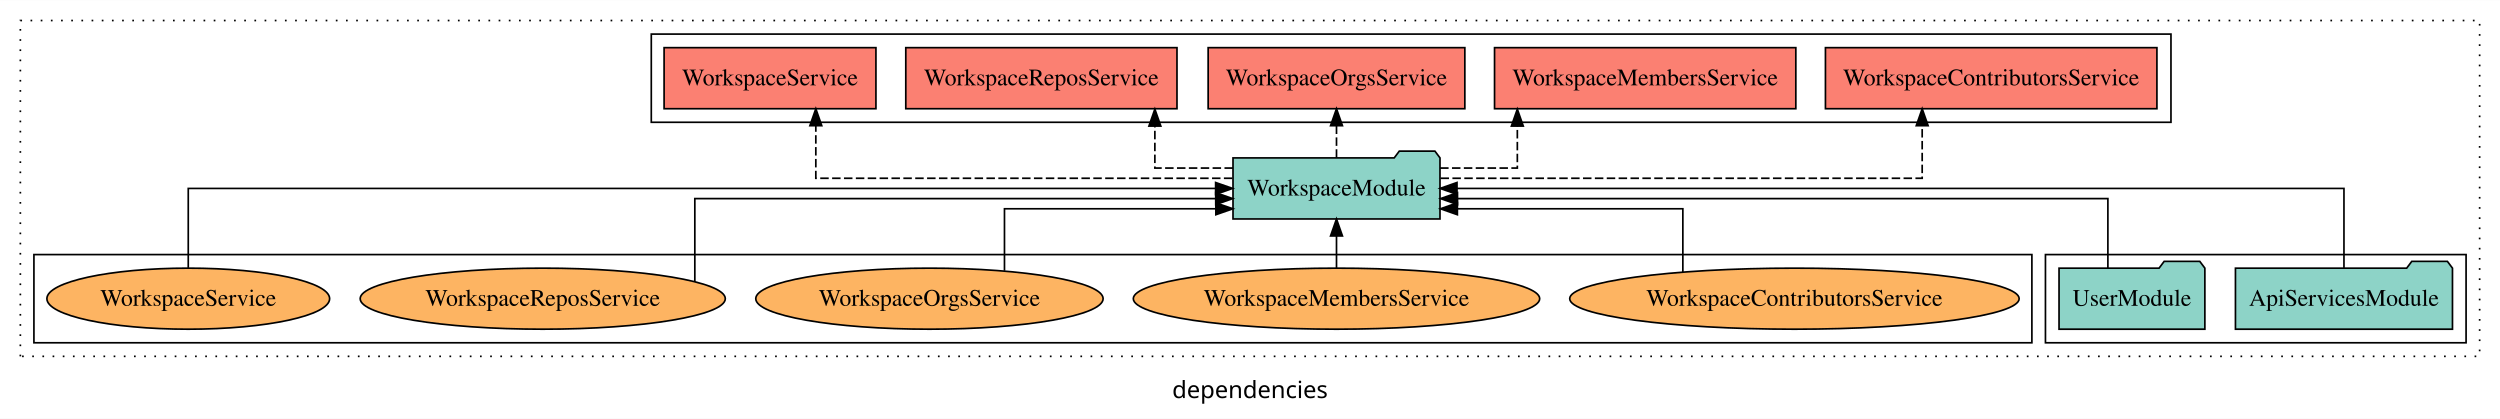
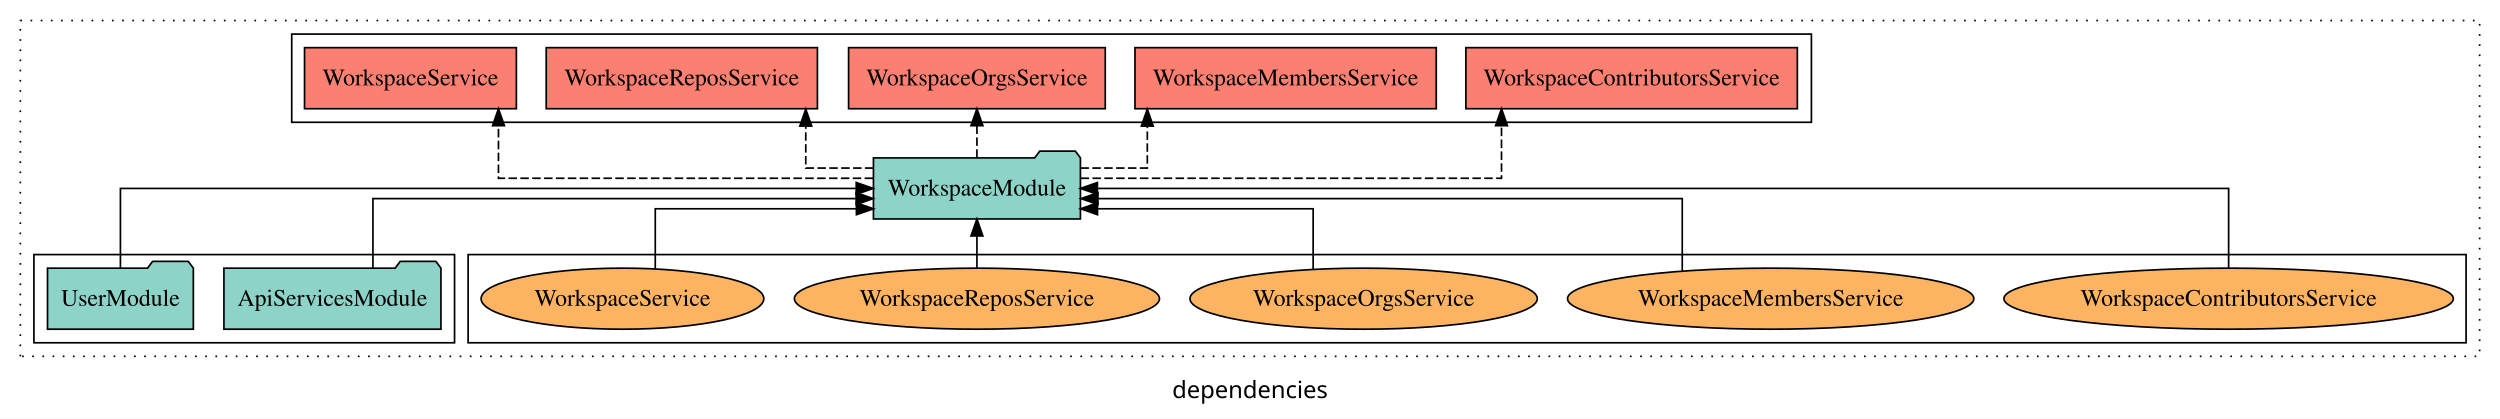
<svg xmlns="http://www.w3.org/2000/svg" width="1474pt" height="247pt" viewBox="0.00 0.00 1474.00 246.80">
  <g id="graph0" class="graph" transform="scale(1 1) rotate(0) translate(4 242.8)">
    <polygon fill="white" stroke="transparent" points="-4,4 -4,-242.8 1470,-242.8 1470,4 -4,4" />
    <text text-anchor="middle" x="733" y="-8.2" font-family="sans-serif" font-size="14.00">dependencies</text>
    <g id="clust1" class="cluster">
      <polygon fill="none" stroke="black" stroke-dasharray="1,5" points="8,-32.8 8,-230.8 1458,-230.8 1458,-32.8 8,-32.8" />
    </g>
+     <g id="clust6" class="cluster">
+       <polygon fill="none" stroke="black" points="272,-40.8 272,-92.8 1450,-92.8 1450,-40.8 272,-40.8" />
+     </g>
    <g id="clust4" class="cluster">
-       <polygon fill="none" stroke="black" points="380,-170.8 380,-222.8 1276,-222.8 1276,-170.8 380,-170.8" />
+       <polygon fill="none" stroke="black" points="168,-170.8 168,-222.8 1064,-222.8 1064,-170.8 168,-170.8" />
    </g>
    <g id="clust3" class="cluster">
-       <polygon fill="none" stroke="black" points="1202,-40.8 1202,-92.8 1450,-92.8 1450,-40.8 1202,-40.8" />
-     </g>
-     <g id="clust6" class="cluster">
-       <polygon fill="none" stroke="black" points="16,-40.8 16,-92.8 1194,-92.8 1194,-40.8 16,-40.8" />
+       <polygon fill="none" stroke="black" points="16,-40.8 16,-92.8 264,-92.8 264,-40.8 16,-40.8" />
    </g>
    <g id="node1" class="node">
-       <polygon fill="#8dd3c7" stroke="black" points="1441.98,-84.8 1438.98,-88.8 1417.98,-88.8 1414.98,-84.8 1314.02,-84.8 1314.02,-48.8 1441.98,-48.8 1441.98,-84.8" />
-       <text text-anchor="middle" x="1378" y="-62.6" font-family="Times,serif" font-size="14.00">ApiServicesModule</text>
+       <polygon fill="#8dd3c7" stroke="black" points="255.98,-84.8 252.98,-88.8 231.98,-88.8 228.98,-84.8 128.02,-84.8 128.02,-48.8 255.98,-48.8 255.98,-84.8" />
+       <text text-anchor="middle" x="192" y="-62.6" font-family="Times,serif" font-size="14.00">ApiServicesModule</text>
    </g>
    <g id="node3" class="node">
-       <polygon fill="#8dd3c7" stroke="black" points="845.02,-149.8 842.02,-153.8 821.02,-153.8 818.02,-149.8 722.98,-149.8 722.98,-113.8 845.02,-113.8 845.02,-149.8" />
-       <text text-anchor="middle" x="784" y="-127.6" font-family="Times,serif" font-size="14.00">WorkspaceModule</text>
+       <polygon fill="#8dd3c7" stroke="black" points="633.02,-149.8 630.02,-153.8 609.02,-153.8 606.02,-149.8 510.98,-149.8 510.98,-113.8 633.02,-113.8 633.02,-149.8" />
+       <text text-anchor="middle" x="572" y="-127.6" font-family="Times,serif" font-size="14.00">WorkspaceModule</text>
    </g>
    <g id="edge1" class="edge">
-       <path fill="none" stroke="black" d="M1378,-84.91C1378,-104.14 1378,-131.8 1378,-131.8 1378,-131.8 855.05,-131.8 855.05,-131.8" />
-       <polygon fill="black" stroke="black" points="855.05,-128.3 845.05,-131.8 855.05,-135.3 855.05,-128.3" />
+       <path fill="none" stroke="black" d="M215.88,-84.82C215.88,-102.17 215.88,-125.8 215.88,-125.8 215.88,-125.8 500.78,-125.8 500.78,-125.8" />
+       <polygon fill="black" stroke="black" points="500.78,-129.3 510.78,-125.8 500.78,-122.3 500.78,-129.3" />
    </g>
    <g id="node2" class="node">
-       <polygon fill="#8dd3c7" stroke="black" points="1295.99,-84.8 1292.99,-88.8 1271.99,-88.8 1268.99,-84.8 1210.01,-84.8 1210.01,-48.8 1295.99,-48.8 1295.99,-84.8" />
-       <text text-anchor="middle" x="1253" y="-62.6" font-family="Times,serif" font-size="14.00">UserModule</text>
+       <polygon fill="#8dd3c7" stroke="black" points="109.99,-84.8 106.99,-88.8 85.99,-88.8 82.99,-84.8 24.01,-84.8 24.01,-48.8 109.99,-48.8 109.99,-84.8" />
+       <text text-anchor="middle" x="67" y="-62.6" font-family="Times,serif" font-size="14.00">UserModule</text>
    </g>
    <g id="edge2" class="edge">
-       <path fill="none" stroke="black" d="M1238.81,-84.82C1238.81,-102.17 1238.81,-125.8 1238.81,-125.8 1238.81,-125.8 855.34,-125.8 855.34,-125.8" />
-       <polygon fill="black" stroke="black" points="855.34,-122.3 845.34,-125.8 855.34,-129.3 855.34,-122.3" />
+       <path fill="none" stroke="black" d="M67,-84.91C67,-104.14 67,-131.8 67,-131.8 67,-131.8 500.83,-131.8 500.83,-131.8" />
+       <polygon fill="black" stroke="black" points="500.83,-135.3 510.83,-131.8 500.83,-128.3 500.83,-135.3" />
    </g>
    <g id="node4" class="node">
-       <polygon fill="#fb8072" stroke="black" points="1267.72,-214.8 1072.28,-214.8 1072.28,-178.8 1267.72,-178.8 1267.72,-214.8" />
-       <text text-anchor="middle" x="1170" y="-192.6" font-family="Times,serif" font-size="14.00">WorkspaceContributorsService </text>
+       <polygon fill="#fb8072" stroke="black" points="1055.72,-214.8 860.28,-214.8 860.28,-178.8 1055.72,-178.8 1055.72,-214.8" />
+       <text text-anchor="middle" x="958" y="-192.6" font-family="Times,serif" font-size="14.00">WorkspaceContributorsService </text>
    </g>
    <g id="edge3" class="edge">
-       <path fill="none" stroke="black" stroke-dasharray="5,2" d="M845.34,-137.8C944.57,-137.8 1129.32,-137.8 1129.32,-137.8 1129.32,-137.8 1129.32,-168.78 1129.32,-168.78" />
-       <polygon fill="black" stroke="black" points="1125.82,-168.78 1129.32,-178.78 1132.82,-168.78 1125.82,-168.78" />
+       <path fill="none" stroke="black" stroke-dasharray="5,2" d="M633.11,-137.8C723.24,-137.8 881.29,-137.8 881.29,-137.8 881.29,-137.8 881.29,-168.78 881.29,-168.78" />
+       <polygon fill="black" stroke="black" points="877.8,-168.78 881.29,-178.78 884.8,-168.78 877.8,-168.78" />
    </g>
    <g id="node5" class="node">
-       <polygon fill="#fb8072" stroke="black" points="1054.82,-214.8 877.18,-214.8 877.18,-178.8 1054.82,-178.8 1054.82,-214.8" />
-       <text text-anchor="middle" x="966" y="-192.6" font-family="Times,serif" font-size="14.00">WorkspaceMembersService </text>
+       <polygon fill="#fb8072" stroke="black" points="842.82,-214.8 665.18,-214.8 665.18,-178.8 842.82,-178.8 842.82,-214.8" />
+       <text text-anchor="middle" x="754" y="-192.6" font-family="Times,serif" font-size="14.00">WorkspaceMembersService </text>
    </g>
    <g id="edge4" class="edge">
-       <path fill="none" stroke="black" stroke-dasharray="5,2" d="M845.09,-143.8C868.92,-143.8 890.62,-143.8 890.62,-143.8 890.62,-143.8 890.62,-168.56 890.62,-168.56" />
-       <polygon fill="black" stroke="black" points="887.12,-168.56 890.62,-178.56 894.12,-168.56 887.12,-168.56" />
+       <path fill="none" stroke="black" stroke-dasharray="5,2" d="M633.04,-143.8C654.08,-143.8 672.45,-143.8 672.45,-143.8 672.45,-143.8 672.45,-168.56 672.45,-168.56" />
+       <polygon fill="black" stroke="black" points="668.95,-168.56 672.45,-178.56 675.95,-168.56 668.95,-168.56" />
    </g>
    <g id="node6" class="node">
-       <polygon fill="#fb8072" stroke="black" points="859.67,-214.8 708.33,-214.8 708.33,-178.8 859.67,-178.8 859.67,-214.8" />
-       <text text-anchor="middle" x="784" y="-192.6" font-family="Times,serif" font-size="14.00">WorkspaceOrgsService </text>
+       <polygon fill="#fb8072" stroke="black" points="647.67,-214.8 496.33,-214.8 496.33,-178.8 647.67,-178.8 647.67,-214.8" />
+       <text text-anchor="middle" x="572" y="-192.6" font-family="Times,serif" font-size="14.00">WorkspaceOrgsService </text>
    </g>
    <g id="edge5" class="edge">
-       <path fill="none" stroke="black" stroke-dasharray="5,2" d="M784,-149.91C784,-149.91 784,-168.79 784,-168.79" />
-       <polygon fill="black" stroke="black" points="780.5,-168.79 784,-178.79 787.5,-168.79 780.5,-168.79" />
+       <path fill="none" stroke="black" stroke-dasharray="5,2" d="M572,-149.91C572,-149.91 572,-168.79 572,-168.79" />
+       <polygon fill="black" stroke="black" points="568.5,-168.79 572,-178.79 575.5,-168.79 568.5,-168.79" />
    </g>
    <g id="node7" class="node">
-       <polygon fill="#fb8072" stroke="black" points="689.95,-214.8 530.05,-214.8 530.05,-178.8 689.95,-178.8 689.95,-214.8" />
-       <text text-anchor="middle" x="610" y="-192.6" font-family="Times,serif" font-size="14.00">WorkspaceReposService </text>
+       <polygon fill="#fb8072" stroke="black" points="477.95,-214.8 318.05,-214.8 318.05,-178.8 477.95,-178.8 477.95,-214.8" />
+       <text text-anchor="middle" x="398" y="-192.6" font-family="Times,serif" font-size="14.00">WorkspaceReposService </text>
    </g>
    <g id="edge6" class="edge">
-       <path fill="none" stroke="black" stroke-dasharray="5,2" d="M722.95,-143.8C698.9,-143.8 676.91,-143.8 676.91,-143.8 676.91,-143.8 676.91,-168.56 676.91,-168.56" />
-       <polygon fill="black" stroke="black" points="673.41,-168.56 676.91,-178.56 680.41,-168.56 673.41,-168.56" />
+       <path fill="none" stroke="black" stroke-dasharray="5,2" d="M510.96,-143.8C489.71,-143.8 471.08,-143.8 471.08,-143.8 471.08,-143.8 471.08,-168.56 471.08,-168.56" />
+       <polygon fill="black" stroke="black" points="467.58,-168.56 471.08,-178.56 474.58,-168.56 467.58,-168.56" />
    </g>
    <g id="node8" class="node">
-       <polygon fill="#fb8072" stroke="black" points="512.45,-214.8 387.55,-214.8 387.55,-178.8 512.45,-178.8 512.45,-214.8" />
-       <text text-anchor="middle" x="450" y="-192.6" font-family="Times,serif" font-size="14.00">WorkspaceService </text>
+       <polygon fill="#fb8072" stroke="black" points="300.45,-214.8 175.55,-214.8 175.55,-178.8 300.45,-178.8 300.45,-214.8" />
+       <text text-anchor="middle" x="238" y="-192.6" font-family="Times,serif" font-size="14.00">WorkspaceService </text>
    </g>
    <g id="edge7" class="edge">
-       <path fill="none" stroke="black" stroke-dasharray="5,2" d="M722.61,-137.8C633.03,-137.8 477.01,-137.8 477.01,-137.8 477.01,-137.8 477.01,-168.78 477.01,-168.78" />
-       <polygon fill="black" stroke="black" points="473.51,-168.78 477.01,-178.78 480.51,-168.78 473.51,-168.78" />
+       <path fill="none" stroke="black" stroke-dasharray="5,2" d="M510.79,-137.8C427.82,-137.8 289.9,-137.8 289.9,-137.8 289.9,-137.8 289.9,-168.78 289.9,-168.78" />
+       <polygon fill="black" stroke="black" points="286.4,-168.78 289.9,-178.78 293.4,-168.78 286.4,-168.78" />
    </g>
    <g id="node9" class="node">
-       <ellipse fill="#fdb462" stroke="black" cx="1054" cy="-66.8" rx="132.5" ry="18" />
-       <text text-anchor="middle" x="1054" y="-62.6" font-family="Times,serif" font-size="14.00">WorkspaceContributorsService</text>
+       <ellipse fill="#fdb462" stroke="black" cx="1310" cy="-66.8" rx="132.5" ry="18" />
+       <text text-anchor="middle" x="1310" y="-62.6" font-family="Times,serif" font-size="14.00">WorkspaceContributorsService</text>
    </g>
    <g id="edge8" class="edge">
-       <path fill="none" stroke="black" d="M988.21,-82.42C988.21,-98.05 988.21,-119.8 988.21,-119.8 988.21,-119.8 855.27,-119.8 855.27,-119.8" />
-       <polygon fill="black" stroke="black" points="855.27,-116.3 845.27,-119.8 855.27,-123.3 855.27,-116.3" />
+       <path fill="none" stroke="black" d="M1310,-84.91C1310,-104.14 1310,-131.8 1310,-131.8 1310,-131.8 643.02,-131.8 643.02,-131.8" />
+       <polygon fill="black" stroke="black" points="643.02,-128.3 633.02,-131.8 643.02,-135.3 643.02,-128.3" />
    </g>
    <g id="node10" class="node">
-       <ellipse fill="#fdb462" stroke="black" cx="784" cy="-66.8" rx="119.8" ry="18" />
-       <text text-anchor="middle" x="784" y="-62.6" font-family="Times,serif" font-size="14.00">WorkspaceMembersService</text>
+       <ellipse fill="#fdb462" stroke="black" cx="1040" cy="-66.8" rx="119.8" ry="18" />
+       <text text-anchor="middle" x="1040" y="-62.6" font-family="Times,serif" font-size="14.00">WorkspaceMembersService</text>
    </g>
    <g id="edge9" class="edge">
-       <path fill="none" stroke="black" d="M784,-84.91C784,-84.91 784,-103.79 784,-103.79" />
-       <polygon fill="black" stroke="black" points="780.5,-103.79 784,-113.79 787.5,-103.79 780.5,-103.79" />
+       <path fill="none" stroke="black" d="M987.86,-83.23C987.86,-100.69 987.86,-125.8 987.86,-125.8 987.86,-125.8 643.36,-125.8 643.36,-125.8" />
+       <polygon fill="black" stroke="black" points="643.36,-122.3 633.36,-125.8 643.36,-129.3 643.36,-122.3" />
    </g>
    <g id="node11" class="node">
-       <ellipse fill="#fdb462" stroke="black" cx="544" cy="-66.8" rx="102.4" ry="18" />
-       <text text-anchor="middle" x="544" y="-62.6" font-family="Times,serif" font-size="14.00">WorkspaceOrgsService</text>
+       <ellipse fill="#fdb462" stroke="black" cx="800" cy="-66.8" rx="102.4" ry="18" />
+       <text text-anchor="middle" x="800" y="-62.6" font-family="Times,serif" font-size="14.00">WorkspaceOrgsService</text>
    </g>
    <g id="edge10" class="edge">
-       <path fill="none" stroke="black" d="M588.24,-83.28C588.24,-98.84 588.24,-119.8 588.24,-119.8 588.24,-119.8 712.87,-119.8 712.87,-119.8" />
-       <polygon fill="black" stroke="black" points="712.87,-123.3 722.87,-119.8 712.87,-116.3 712.87,-123.3" />
+       <path fill="none" stroke="black" d="M770.23,-84.15C770.23,-99.61 770.23,-119.8 770.23,-119.8 770.23,-119.8 643.09,-119.8 643.09,-119.8" />
+       <polygon fill="black" stroke="black" points="643.09,-116.3 633.09,-119.8 643.09,-123.3 643.09,-116.3" />
    </g>
    <g id="node12" class="node">
-       <ellipse fill="#fdb462" stroke="black" cx="316" cy="-66.8" rx="107.64" ry="18" />
-       <text text-anchor="middle" x="316" y="-62.6" font-family="Times,serif" font-size="14.00">WorkspaceReposService</text>
+       <ellipse fill="#fdb462" stroke="black" cx="572" cy="-66.8" rx="107.64" ry="18" />
+       <text text-anchor="middle" x="572" y="-62.6" font-family="Times,serif" font-size="14.00">WorkspaceReposService</text>
    </g>
    <g id="edge11" class="edge">
-       <path fill="none" stroke="black" d="M405.67,-76.81C405.67,-93.64 405.67,-125.8 405.67,-125.8 405.67,-125.8 712.79,-125.8 712.79,-125.8" />
-       <polygon fill="black" stroke="black" points="712.79,-129.3 722.79,-125.8 712.79,-122.3 712.79,-129.3" />
+       <path fill="none" stroke="black" d="M572,-84.91C572,-84.91 572,-103.79 572,-103.79" />
+       <polygon fill="black" stroke="black" points="568.5,-103.79 572,-113.79 575.5,-103.79 568.5,-103.79" />
    </g>
    <g id="node13" class="node">
-       <ellipse fill="#fdb462" stroke="black" cx="107" cy="-66.8" rx="83.35" ry="18" />
-       <text text-anchor="middle" x="107" y="-62.6" font-family="Times,serif" font-size="14.00">WorkspaceService</text>
+       <ellipse fill="#fdb462" stroke="black" cx="363" cy="-66.8" rx="83.35" ry="18" />
+       <text text-anchor="middle" x="363" y="-62.6" font-family="Times,serif" font-size="14.00">WorkspaceService</text>
    </g>
    <g id="edge12" class="edge">
-       <path fill="none" stroke="black" d="M107,-84.91C107,-104.14 107,-131.8 107,-131.8 107,-131.8 712.73,-131.8 712.73,-131.8" />
-       <polygon fill="black" stroke="black" points="712.73,-135.3 722.73,-131.8 712.73,-128.3 712.73,-135.3" />
+       <path fill="none" stroke="black" d="M382.35,-84.45C382.35,-99.87 382.35,-119.8 382.35,-119.8 382.35,-119.8 500.95,-119.8 500.95,-119.8" />
+       <polygon fill="black" stroke="black" points="500.95,-123.3 510.95,-119.8 500.95,-116.3 500.95,-123.3" />
    </g>
  </g>
</svg>
